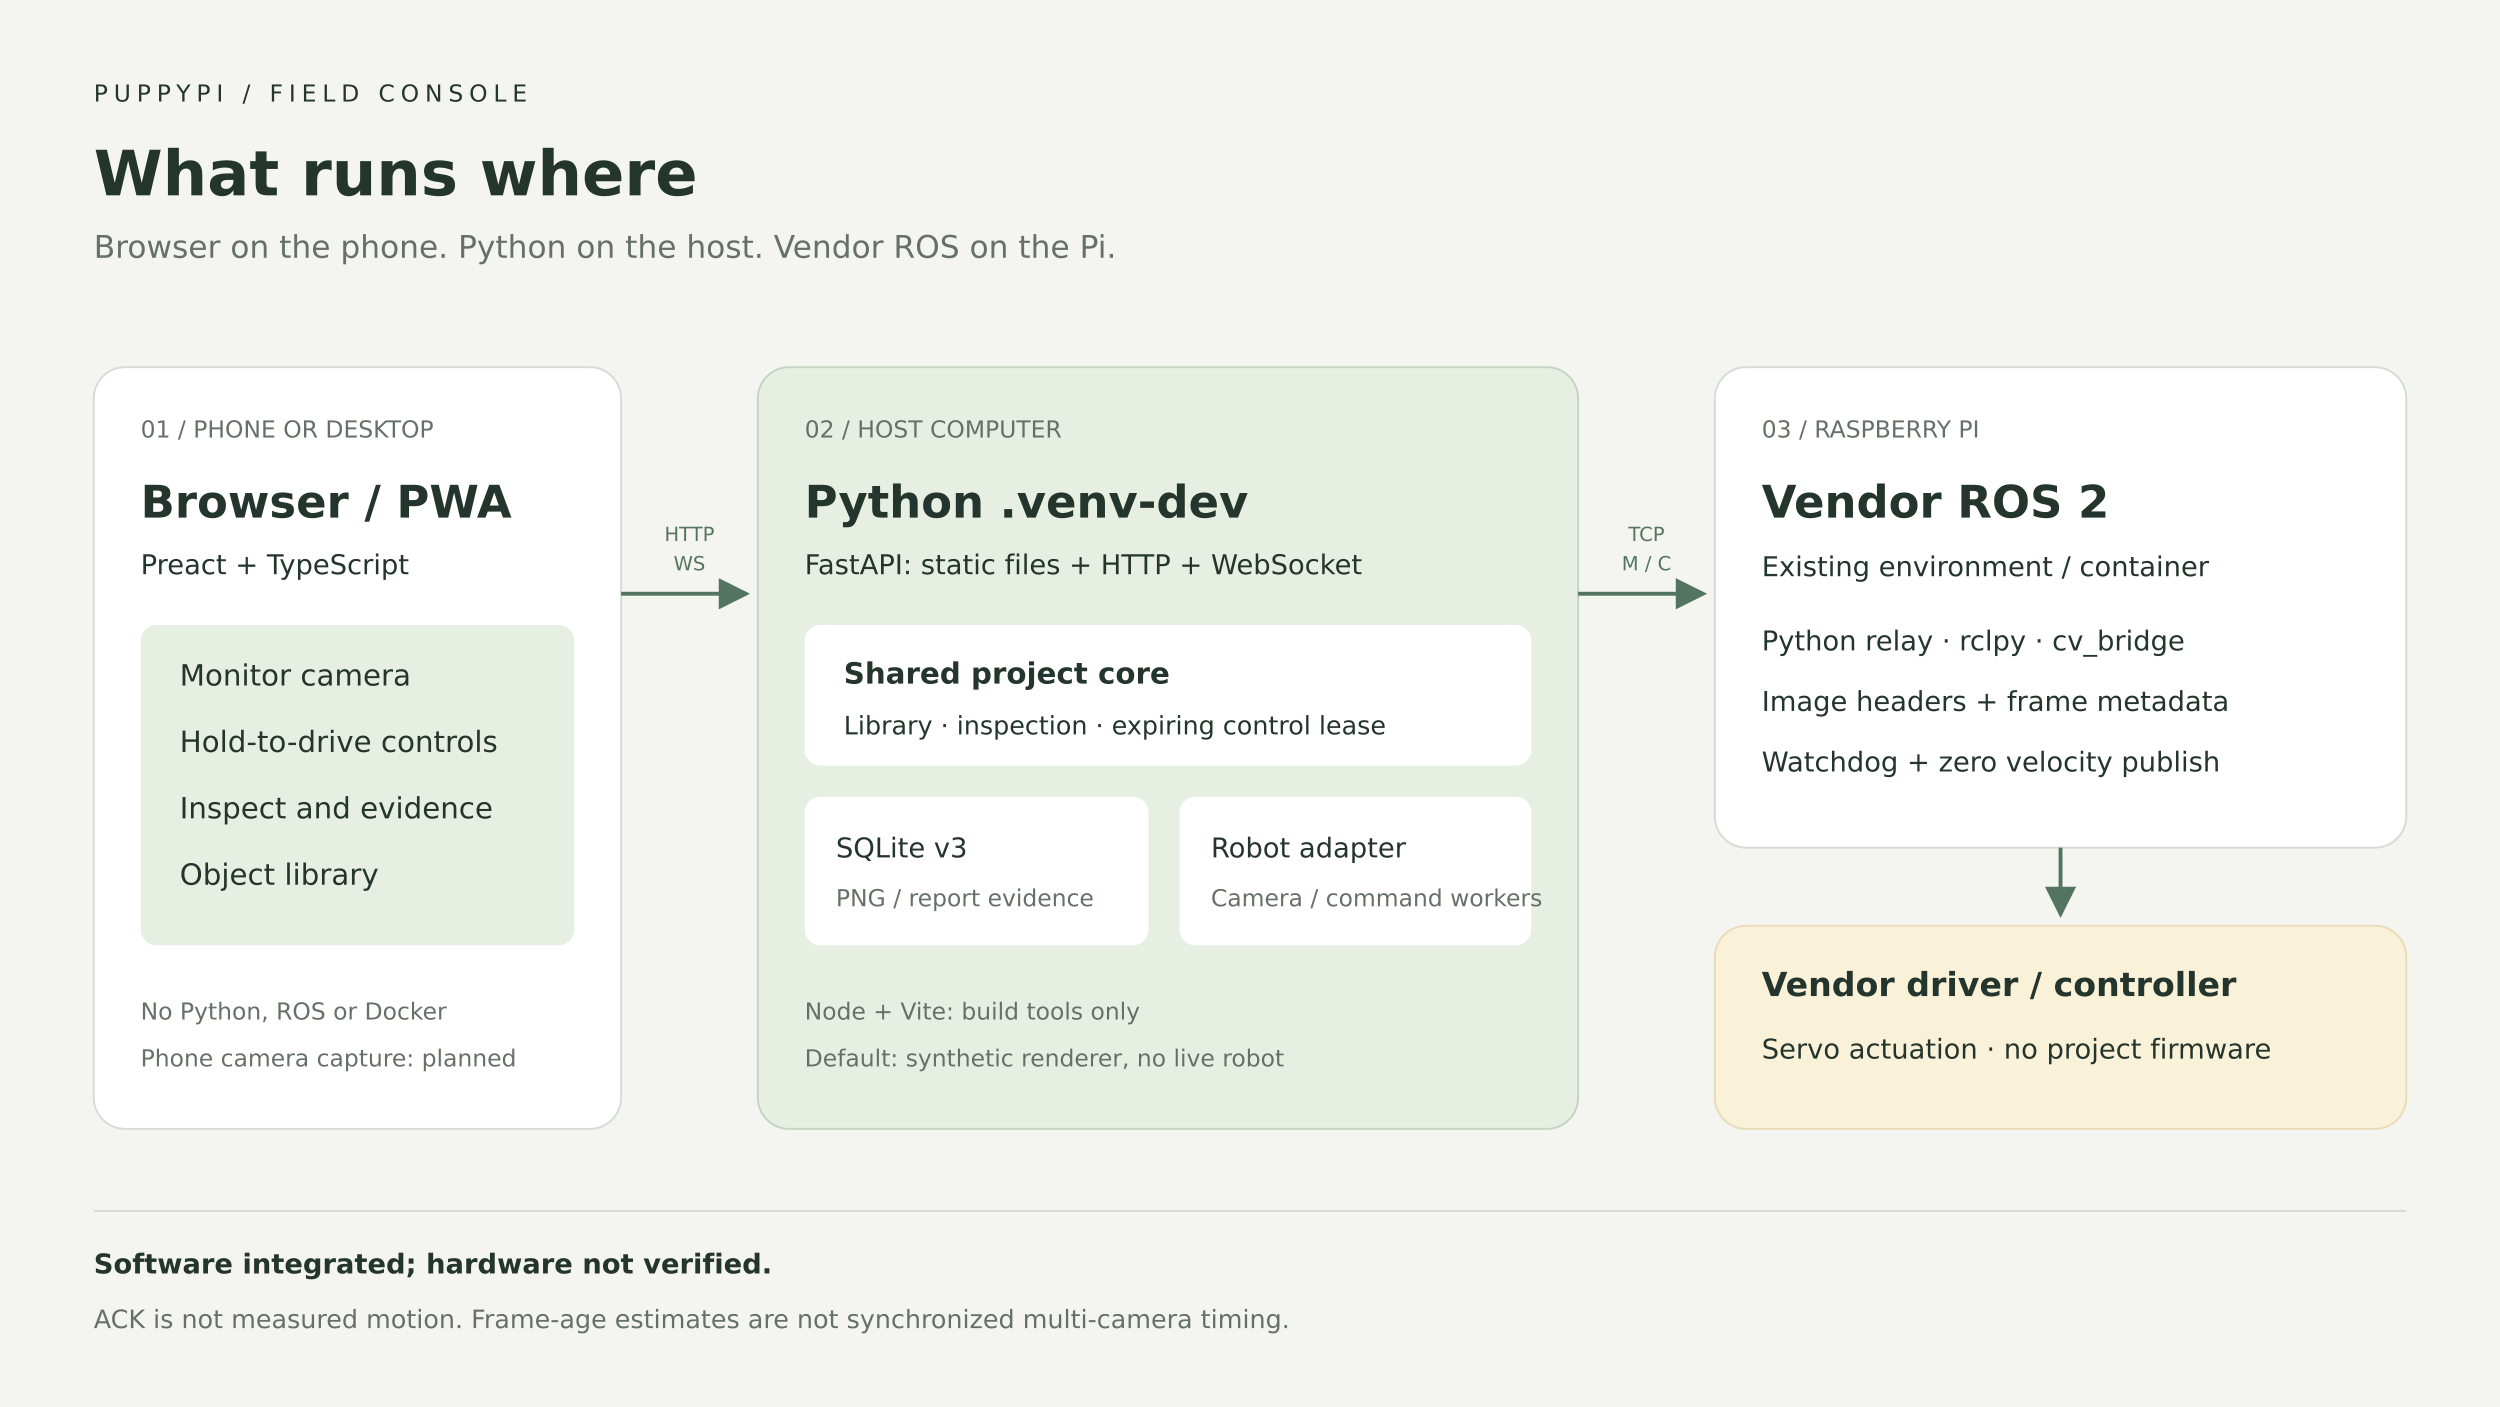
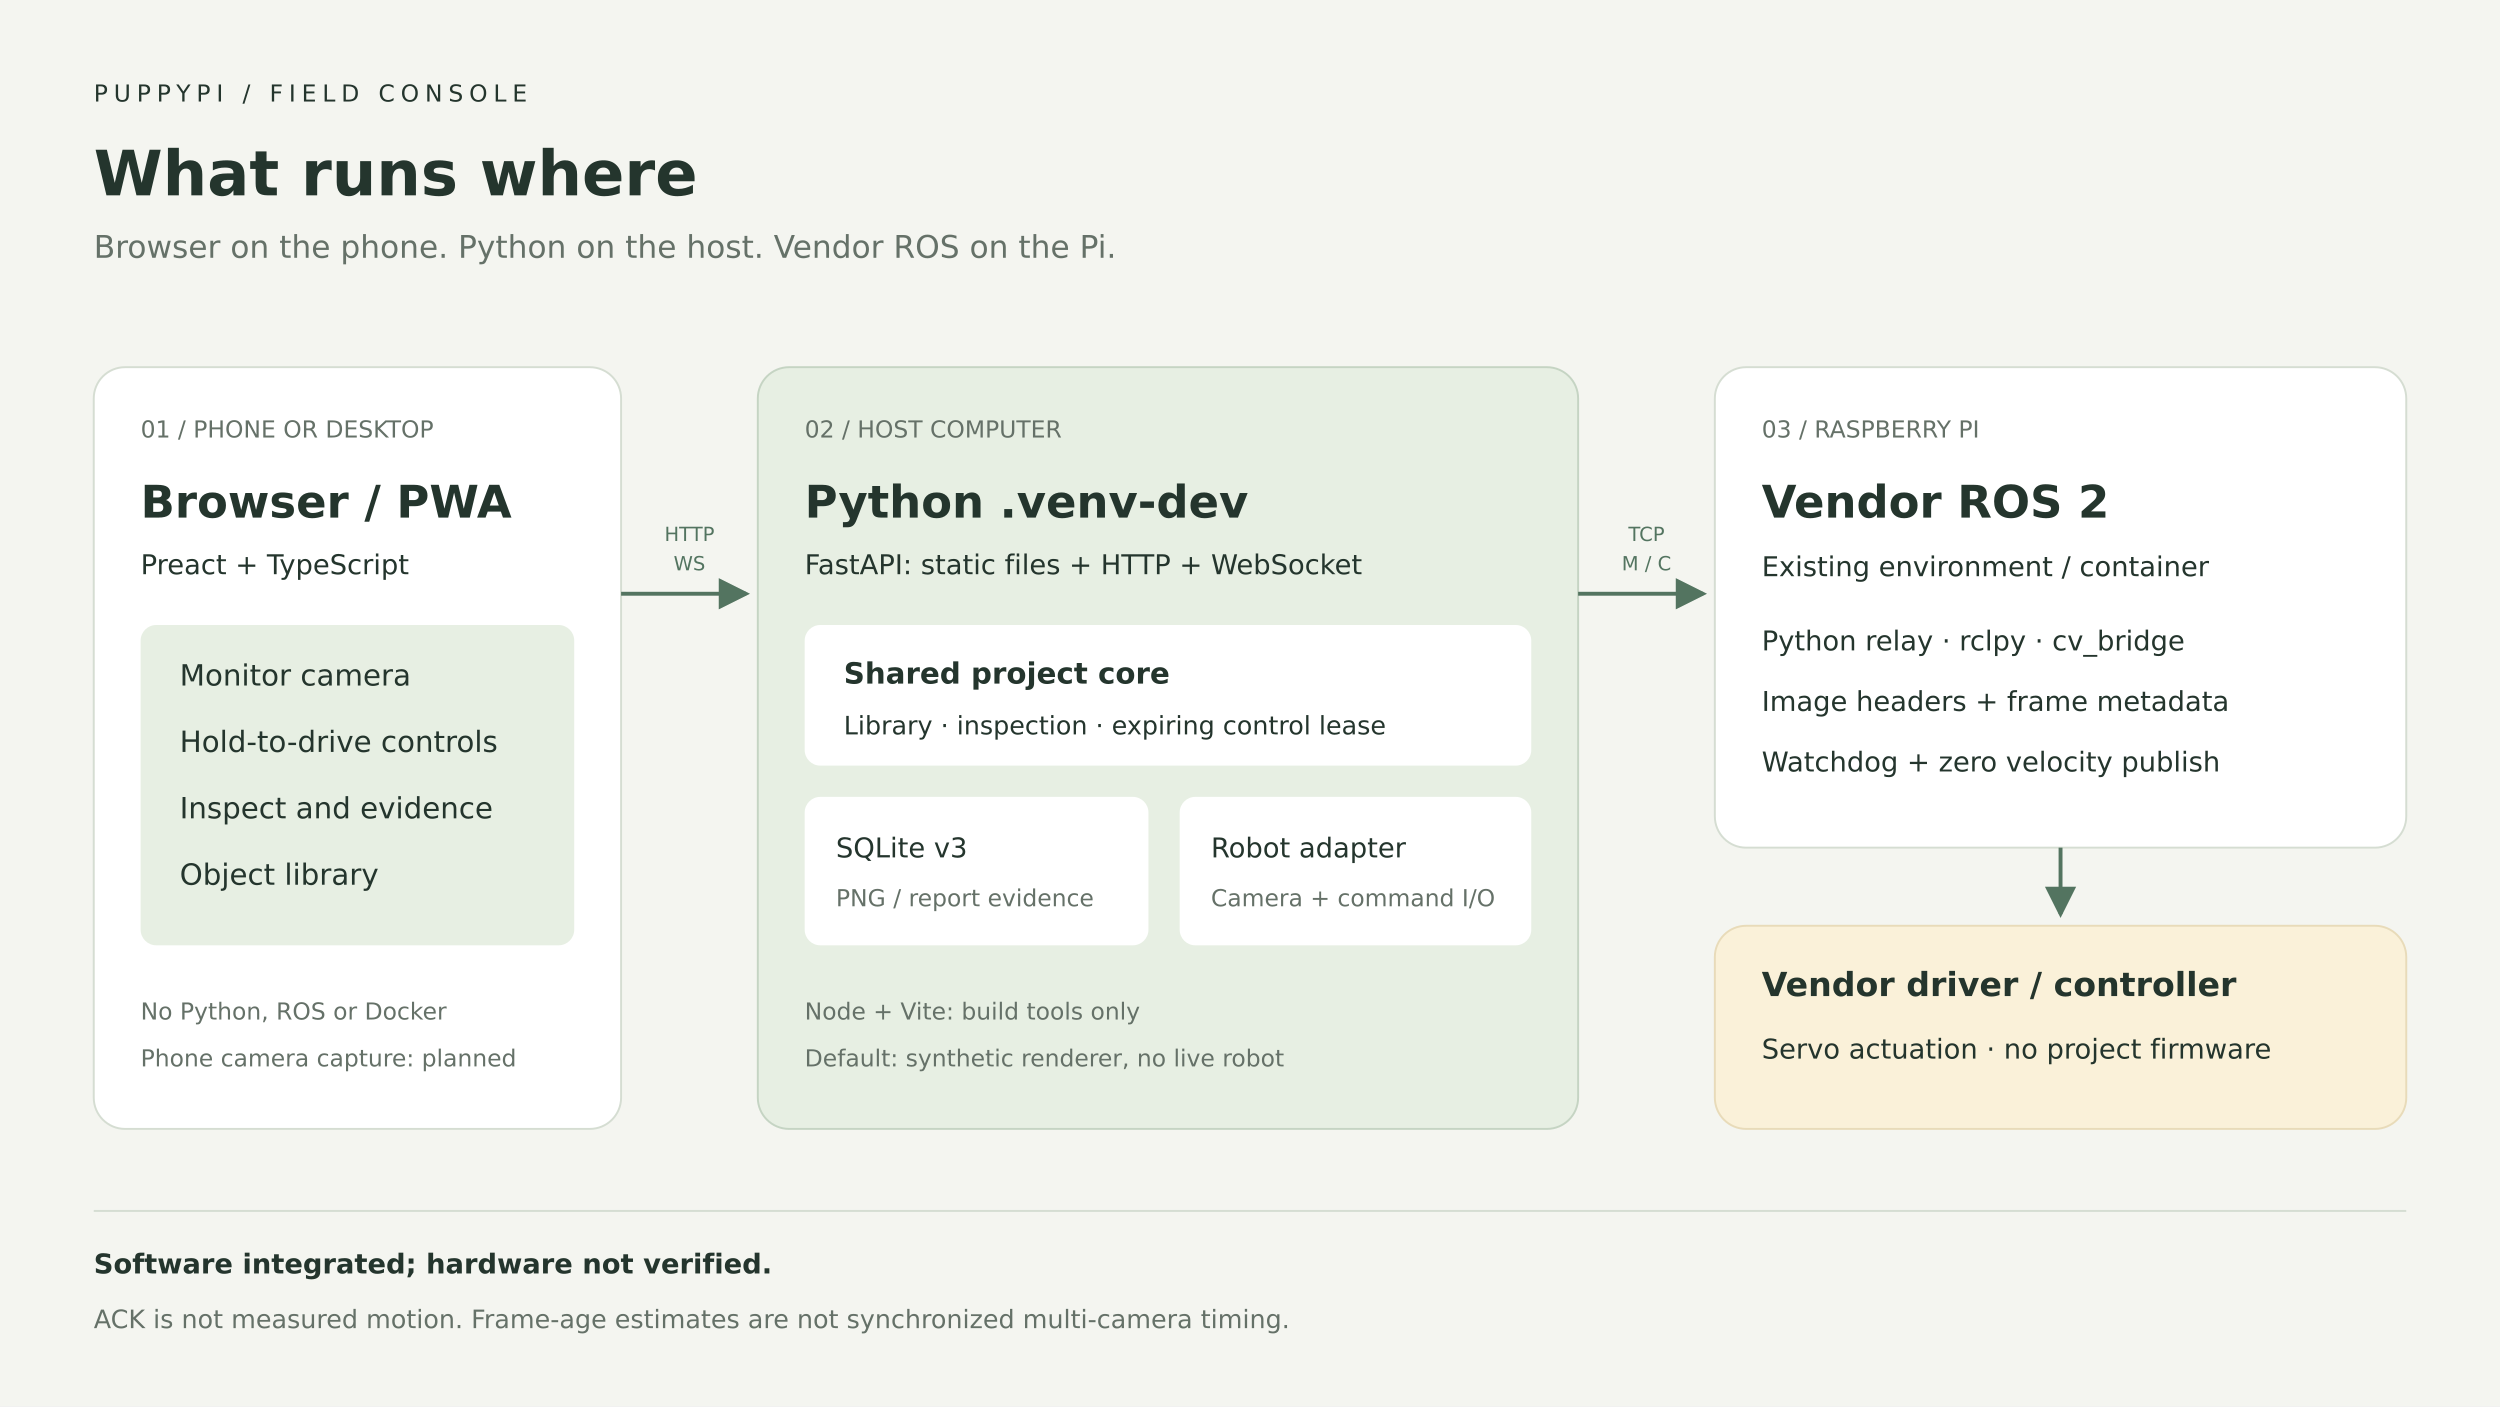
<svg xmlns="http://www.w3.org/2000/svg" width="1280" height="720" viewBox="0 0 1280 720" role="img" aria-labelledby="title desc">
  <defs>
    <marker id="arrow" markerWidth="8" markerHeight="8" refX="7" refY="4" orient="auto">
      <path d="M0 0 8 4 0 8" fill="#537460" />
    </marker>
  </defs>
  <rect width="1280" height="720" fill="#f4f5f0" />
  <g font-family="DejaVu Sans, sans-serif" fill="#24352d">
    <text x="48" y="52" font-size="12" letter-spacing="3">PUPPYPI / FIELD CONSOLE</text>
    <text x="48" y="100" font-size="32" font-weight="bold">What runs where</text>
    <text x="48" y="132" font-size="16" fill="#657168">Browser on the phone. Python on the host. Vendor ROS on the Pi.</text>
    <rect x="48" y="188" width="270" height="390" rx="16" fill="#fff" stroke="#d5ddd2" />
    <text x="72" y="224" font-size="12" fill="#657168">01 / PHONE OR DESKTOP</text>
    <text x="72" y="265" font-size="23" font-weight="bold">Browser / PWA</text>
    <text x="72" y="294" font-size="14">Preact + TypeScript</text>
    <rect x="72" y="320" width="222" height="164" rx="8" fill="#e7efe3" />
    <g font-size="15">
      <text x="92" y="351">Monitor camera</text>
      <text x="92" y="385">Hold-to-drive controls</text>
      <text x="92" y="419">Inspect and evidence</text>
      <text x="92" y="453">Object library</text>
    </g>
    <text x="72" y="522" font-size="12" fill="#657168">No Python, ROS or Docker</text>
    <text x="72" y="546" font-size="12" fill="#657168">Phone camera capture: planned</text>
    <rect x="388" y="188" width="420" height="390" rx="16" fill="#e7efe3" stroke="#c5d4c3" />
    <text x="412" y="224" font-size="12" fill="#657168">02 / HOST COMPUTER</text>
    <text x="412" y="265" font-size="23" font-weight="bold">Python .venv-dev</text>
    <text x="412" y="294" font-size="14">FastAPI: static files + HTTP + WebSocket</text>
    <rect x="412" y="320" width="372" height="72" rx="8" fill="#fff" />
    <text x="432" y="350" font-size="15" font-weight="bold">Shared project core</text>
    <text x="432" y="376" font-size="13">Library · inspection · expiring control lease</text>
    <rect x="412" y="408" width="176" height="76" rx="8" fill="#fff" />
    <text x="428" y="439" font-size="14">SQLite v3</text>
    <text x="428" y="464" font-size="12" fill="#657168">PNG / report evidence</text>
    <rect x="604" y="408" width="180" height="76" rx="8" fill="#fff" />
    <text x="620" y="439" font-size="14">Robot adapter</text>
-     <text x="620" y="464" font-size="12" fill="#657168">Camera / command workers</text>
+     <text x="620" y="464" font-size="12" fill="#657168">Camera + command I/O</text>
    <text x="412" y="522" font-size="12" fill="#657168">Node + Vite: build tools only</text>
    <text x="412" y="546" font-size="12" fill="#657168">Default: synthetic renderer, no live robot</text>
    <rect x="878" y="188" width="354" height="246" rx="16" fill="#fff" stroke="#d5ddd2" />
    <text x="902" y="224" font-size="12" fill="#657168">03 / RASPBERRY PI</text>
    <text x="902" y="265" font-size="23" font-weight="bold">Vendor ROS 2</text>
    <text x="902" y="295" font-size="14">Existing environment / container</text>
    <text x="902" y="333" font-size="14">Python relay · rclpy · cv_bridge</text>
    <text x="902" y="364" font-size="14">Image headers + frame metadata</text>
    <text x="902" y="395" font-size="14">Watchdog + zero velocity publish</text>
    <rect x="878" y="474" width="354" height="104" rx="16" fill="#faf1d9" stroke="#e8dbb9" />
    <text x="902" y="510" font-size="17" font-weight="bold">Vendor driver / controller</text>
    <text x="902" y="542" font-size="14">Servo actuation · no project firmware</text>
    <g stroke="#537460" stroke-width="2" fill="none" marker-end="url(#arrow)">
      <path d="M318 304H382" />
      <path d="M808 304H872" />
      <path d="M1055 434V468" />
    </g>
    <g font-size="10" text-anchor="middle" fill="#537460">
      <text x="353" y="277">HTTP</text>
      <text x="353" y="292">WS</text>
      <text x="843" y="277">TCP</text>
      <text x="843" y="292">M / C</text>
    </g>
    <path d="M48 620H1232" stroke="#d5ddd2" />
    <text x="48" y="652" font-size="14" font-weight="bold">Software integrated; hardware not verified.</text>
    <text x="48" y="680" font-size="13" fill="#657168">ACK is not measured motion. Frame-age estimates are not synchronized multi-camera timing.</text>
  </g>
</svg>
